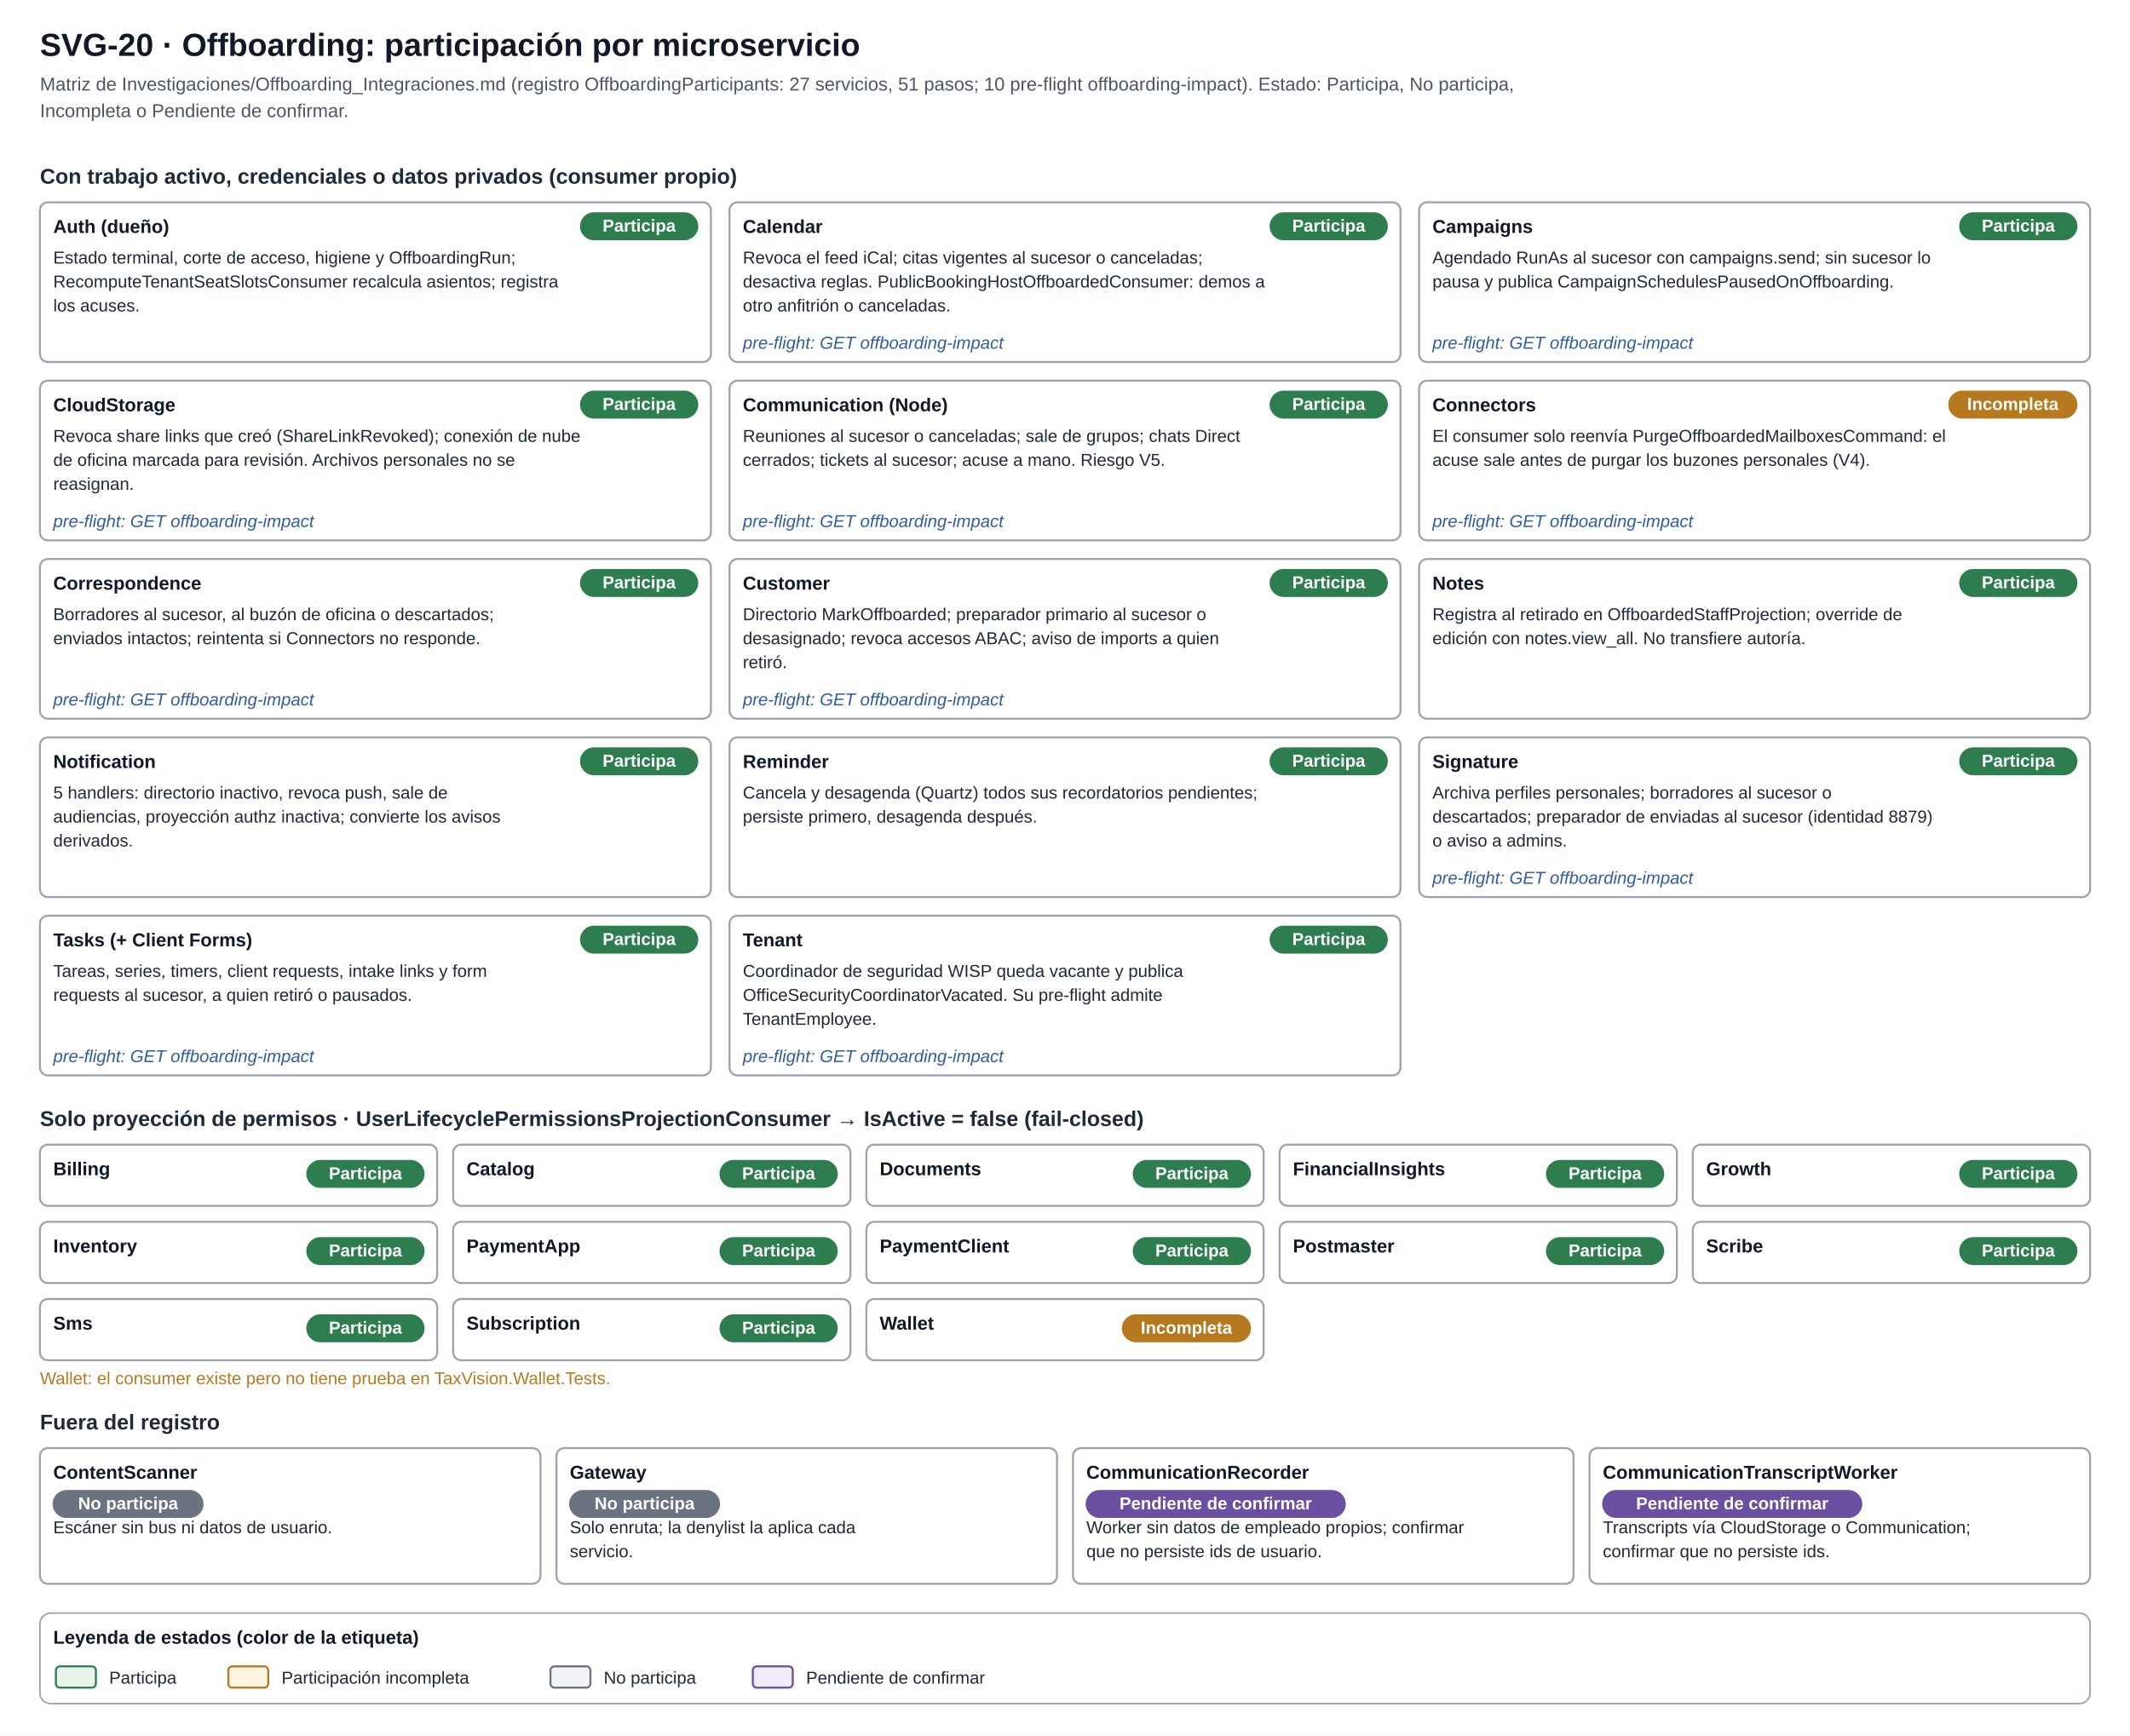
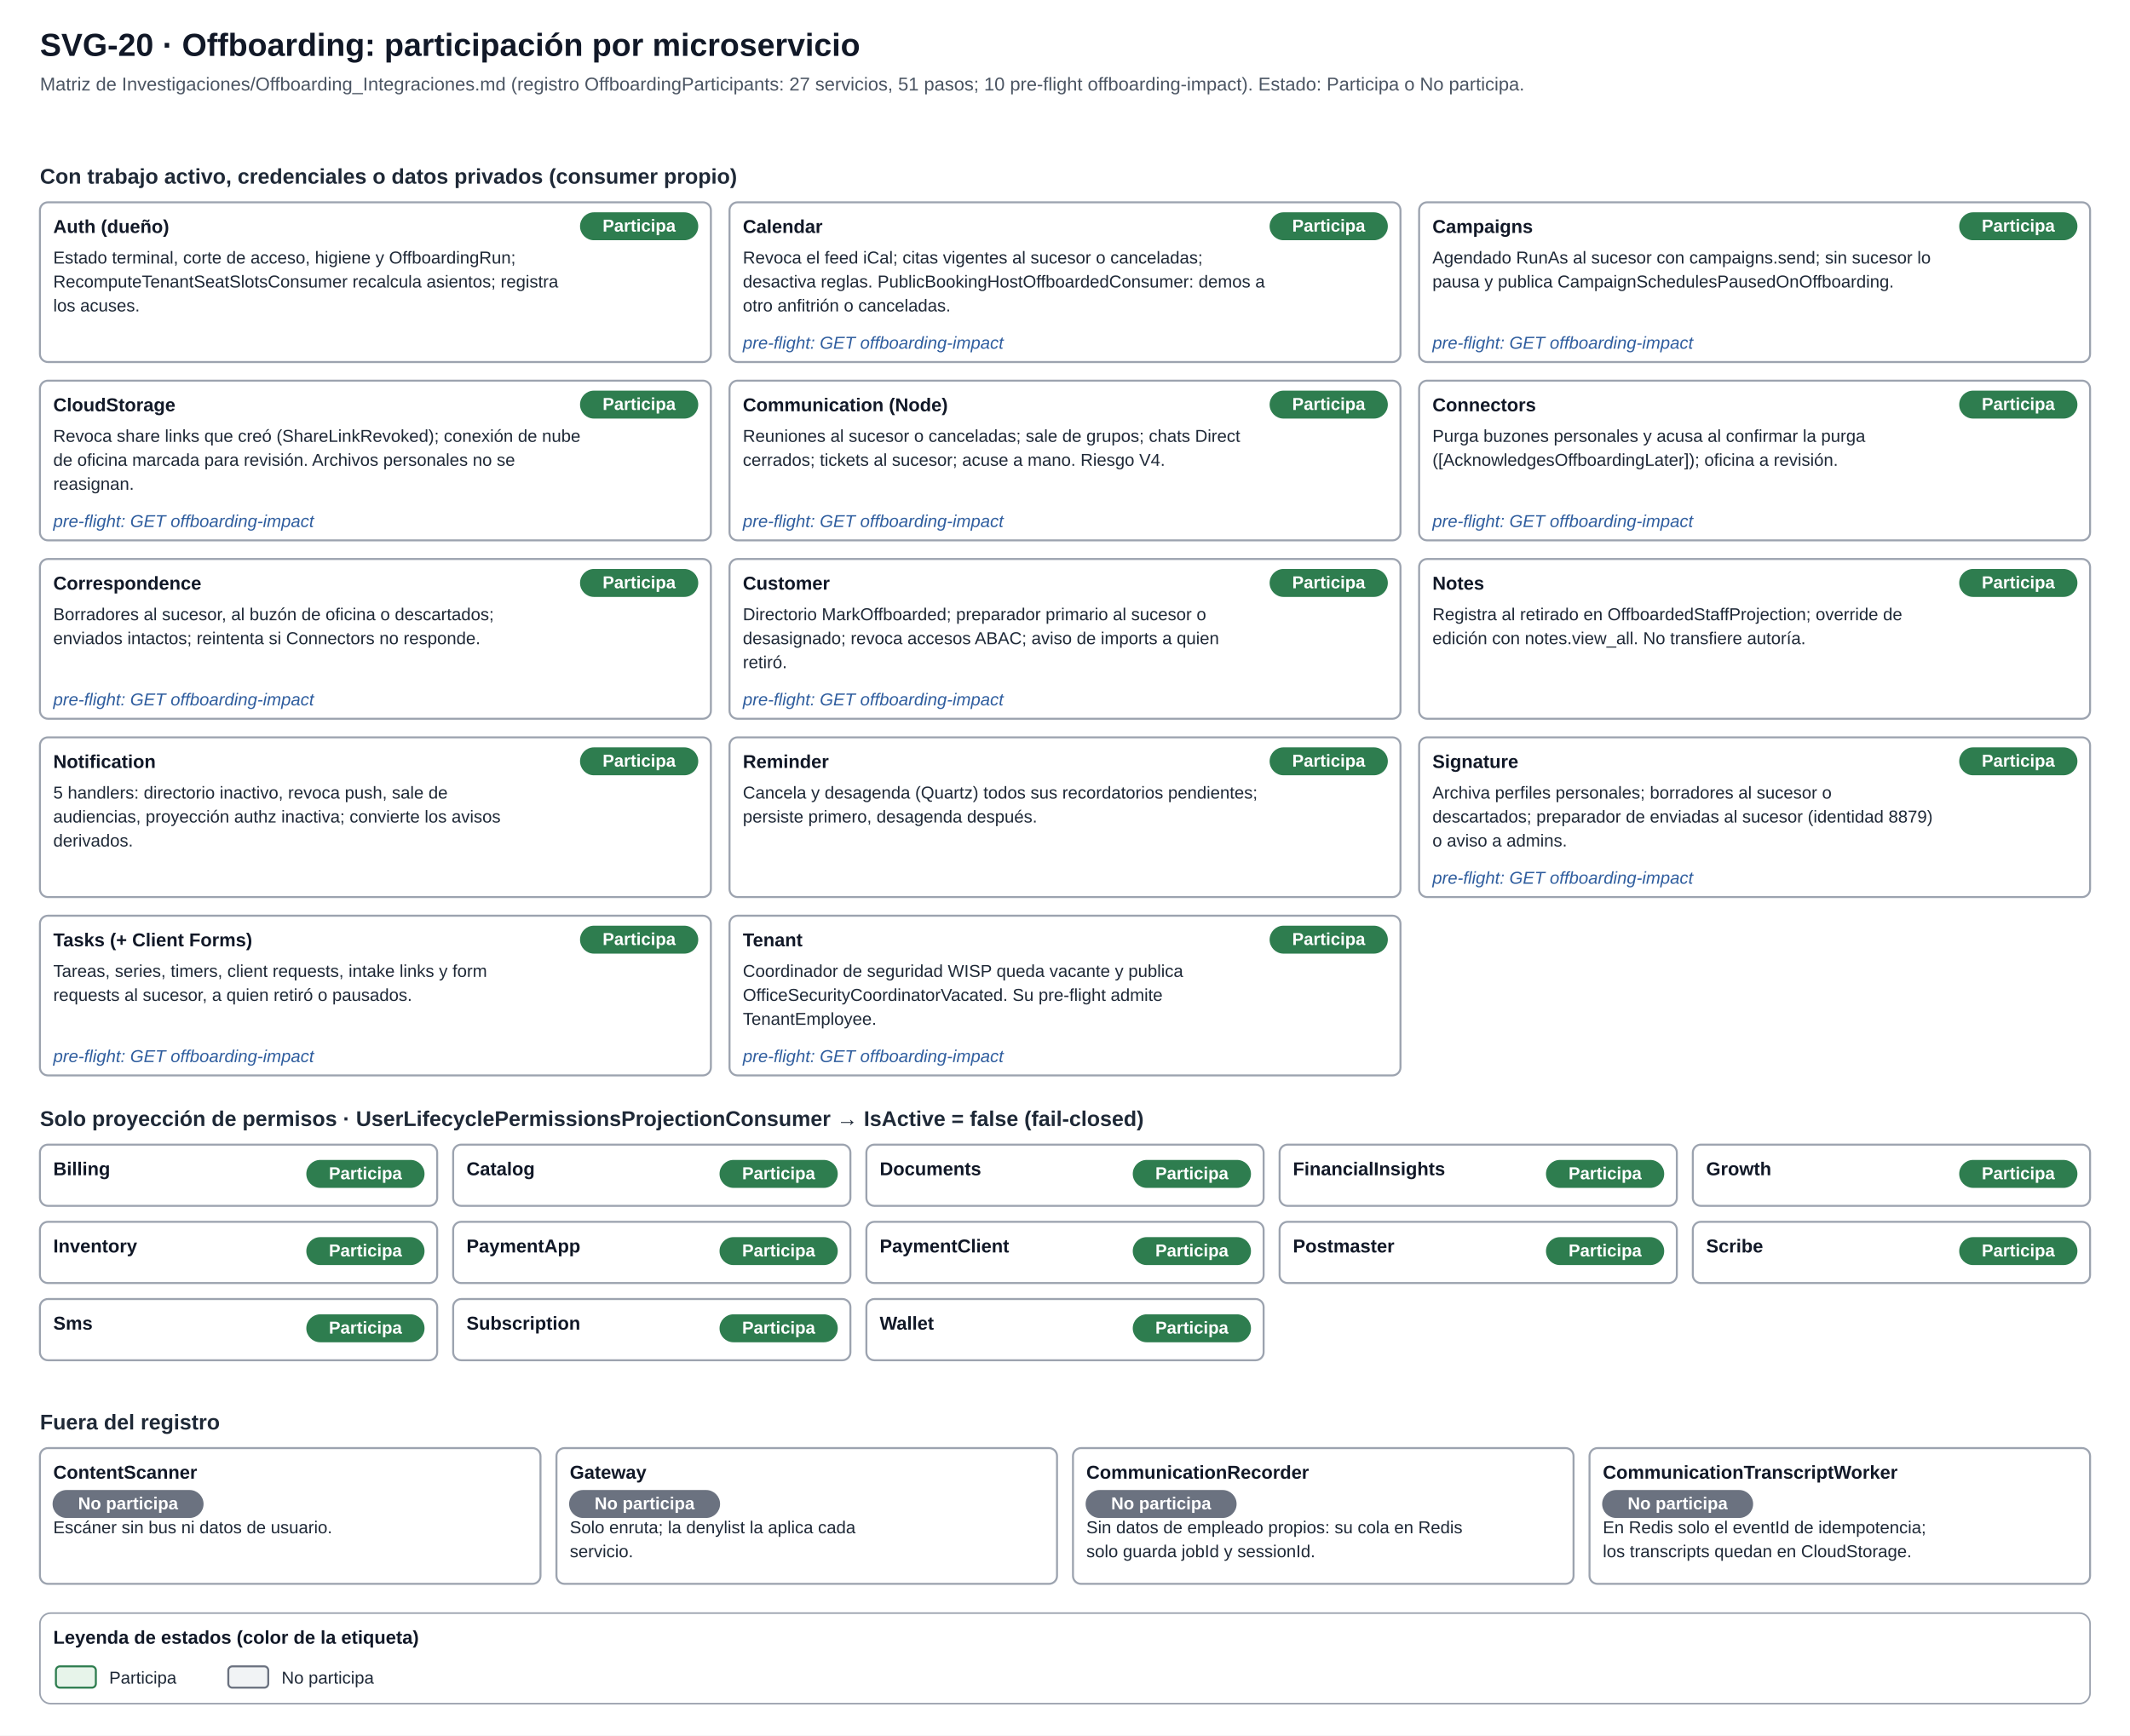
<svg xmlns="http://www.w3.org/2000/svg" viewBox="0 0 1600 1304" width="1600" height="1304" font-family="Segoe UI, Arial, sans-serif">
  <defs>
    <marker id="ah-dark" viewBox="0 0 10 10" refX="9" refY="5" markerWidth="7" markerHeight="7" orient="auto-start-reverse">
      <path d="M 0 0 L 10 5 L 0 10 z" fill="#374151" />
    </marker>
    <marker id="ah-blue" viewBox="0 0 10 10" refX="9" refY="5" markerWidth="7" markerHeight="7" orient="auto-start-reverse">
      <path d="M 0 0 L 10 5 L 0 10 z" fill="#2F5D9E" />
    </marker>
    <marker id="ah-green" viewBox="0 0 10 10" refX="9" refY="5" markerWidth="7" markerHeight="7" orient="auto-start-reverse">
      <path d="M 0 0 L 10 5 L 0 10 z" fill="#2E7D4F" />
    </marker>
    <marker id="ah-amber" viewBox="0 0 10 10" refX="9" refY="5" markerWidth="7" markerHeight="7" orient="auto-start-reverse">
      <path d="M 0 0 L 10 5 L 0 10 z" fill="#B7791F" />
    </marker>
    <marker id="ah-red" viewBox="0 0 10 10" refX="9" refY="5" markerWidth="7" markerHeight="7" orient="auto-start-reverse">
      <path d="M 0 0 L 10 5 L 0 10 z" fill="#B83232" />
    </marker>
    <marker id="ah-purple" viewBox="0 0 10 10" refX="9" refY="5" markerWidth="7" markerHeight="7" orient="auto-start-reverse">
      <path d="M 0 0 L 10 5 L 0 10 z" fill="#6B4FA0" />
    </marker>
    <marker id="ah-teal" viewBox="0 0 10 10" refX="9" refY="5" markerWidth="7" markerHeight="7" orient="auto-start-reverse">
      <path d="M 0 0 L 10 5 L 0 10 z" fill="#2C7A7B" />
    </marker>
    <marker id="ah-gray" viewBox="0 0 10 10" refX="9" refY="5" markerWidth="7" markerHeight="7" orient="auto-start-reverse">
      <path d="M 0 0 L 10 5 L 0 10 z" fill="#6B7280" />
    </marker>
  </defs>
  <rect x="0" y="0" width="1600" height="1304" fill="#FFFFFF" />
  <rect class="ctr" x="30.0" y="1212.0" width="1540.0" height="68.0" rx="8" fill="#FFFFFF" stroke="#9CA3AF" stroke-width="1.2" />
  <text x="40.0" y="1235.0" font-size="14" font-weight="700" fill="#111827">Leyenda de estados (color de la etiqueta)</text>
  <text x="30.0" y="42.0" font-size="24" font-weight="700" fill="#111827">SVG-20 · Offboarding: participación por microservicio</text>
-   <text x="30.0" y="68.0" font-size="14" fill="#4B5563">Matriz de Investigaciones/Offboarding_Integraciones.md (registro OffboardingParticipants: 27 servicios, 51 pasos; 10 pre-flight offboarding-impact). Estado: Participa, No participa,</text>
-   <text x="30.0" y="88.0" font-size="14" fill="#4B5563">Incompleta o Pendiente de confirmar.</text>
+   <text x="30.0" y="68.0" font-size="14" fill="#4B5563">Matriz de Investigaciones/Offboarding_Integraciones.md (registro OffboardingParticipants: 27 servicios, 51 pasos; 10 pre-flight offboarding-impact). Estado: Participa o No participa.</text>
  <text x="30.0" y="138.0" font-size="16" font-weight="700" fill="#1F2937">Con trabajo activo, credenciales o datos privados (consumer propio)</text>
  <rect class="box" x="30.0" y="152.0" width="504.0" height="120.0" rx="6" fill="#FFFFFF" stroke="#9CA3AF" stroke-width="1.5" />
  <text x="40.0" y="175.0" font-size="14" font-weight="700" fill="#111827">Auth (dueño)</text>
  <text x="40.0" y="198.0" font-size="13" fill="#1F2937">Estado terminal, corte de acceso, higiene y OffboardingRun;</text>
  <text x="40.0" y="216.0" font-size="13" fill="#1F2937">RecomputeTenantSeatSlotsConsumer recalcula asientos; registra</text>
  <text x="40.0" y="234.0" font-size="13" fill="#1F2937">los acuses.</text>
  <rect class="badge" x="436.2" y="160.0" width="87.8" height="20" rx="10.0" fill="#2E7D4F" stroke="#2E7D4F" />
  <text x="480.1" y="174.0" font-size="13" font-weight="700" text-anchor="middle" fill="#FFFFFF">Participa</text>
  <rect class="box" x="548.0" y="152.0" width="504.0" height="120.0" rx="6" fill="#FFFFFF" stroke="#9CA3AF" stroke-width="1.5" />
  <text x="558.0" y="175.0" font-size="14" font-weight="700" fill="#111827">Calendar</text>
  <text x="558.0" y="198.0" font-size="13" fill="#1F2937">Revoca el feed iCal; citas vigentes al sucesor o canceladas;</text>
  <text x="558.0" y="216.0" font-size="13" fill="#1F2937">desactiva reglas. PublicBookingHostOffboardedConsumer: demos a</text>
  <text x="558.0" y="234.0" font-size="13" fill="#1F2937">otro anfitrión o canceladas.</text>
  <rect class="badge" x="954.2" y="160.0" width="87.8" height="20" rx="10.0" fill="#2E7D4F" stroke="#2E7D4F" />
  <text x="998.1" y="174.0" font-size="13" font-weight="700" text-anchor="middle" fill="#FFFFFF">Participa</text>
  <text x="558.0" y="262.0" font-size="13" font-style="italic" fill="#2F5D9E">pre-flight: GET offboarding-impact</text>
  <rect class="box" x="1066.0" y="152.0" width="504.0" height="120.0" rx="6" fill="#FFFFFF" stroke="#9CA3AF" stroke-width="1.5" />
  <text x="1076.0" y="175.0" font-size="14" font-weight="700" fill="#111827">Campaigns</text>
  <text x="1076.0" y="198.0" font-size="13" fill="#1F2937">Agendado RunAs al sucesor con campaigns.send; sin sucesor lo</text>
  <text x="1076.0" y="216.0" font-size="13" fill="#1F2937">pausa y publica CampaignSchedulesPausedOnOffboarding.</text>
  <rect class="badge" x="1472.2" y="160.0" width="87.8" height="20" rx="10.0" fill="#2E7D4F" stroke="#2E7D4F" />
  <text x="1516.1" y="174.0" font-size="13" font-weight="700" text-anchor="middle" fill="#FFFFFF">Participa</text>
  <text x="1076.0" y="262.0" font-size="13" font-style="italic" fill="#2F5D9E">pre-flight: GET offboarding-impact</text>
  <rect class="box" x="30.0" y="286.0" width="504.0" height="120.0" rx="6" fill="#FFFFFF" stroke="#9CA3AF" stroke-width="1.5" />
  <text x="40.0" y="309.0" font-size="14" font-weight="700" fill="#111827">CloudStorage</text>
  <text x="40.0" y="332.0" font-size="13" fill="#1F2937">Revoca share links que creó (ShareLinkRevoked); conexión de nube</text>
  <text x="40.0" y="350.0" font-size="13" fill="#1F2937">de oficina marcada para revisión. Archivos personales no se</text>
  <text x="40.0" y="368.0" font-size="13" fill="#1F2937">reasignan.</text>
  <rect class="badge" x="436.2" y="294.0" width="87.8" height="20" rx="10.0" fill="#2E7D4F" stroke="#2E7D4F" />
  <text x="480.1" y="308.0" font-size="13" font-weight="700" text-anchor="middle" fill="#FFFFFF">Participa</text>
  <text x="40.0" y="396.0" font-size="13" font-style="italic" fill="#2F5D9E">pre-flight: GET offboarding-impact</text>
  <rect class="box" x="548.0" y="286.0" width="504.0" height="120.0" rx="6" fill="#FFFFFF" stroke="#9CA3AF" stroke-width="1.5" />
  <text x="558.0" y="309.0" font-size="14" font-weight="700" fill="#111827">Communication (Node)</text>
  <text x="558.0" y="332.0" font-size="13" fill="#1F2937">Reuniones al sucesor o canceladas; sale de grupos; chats Direct</text>
-   <text x="558.0" y="350.0" font-size="13" fill="#1F2937">cerrados; tickets al sucesor; acuse a mano. Riesgo V5.</text>
+   <text x="558.0" y="350.0" font-size="13" fill="#1F2937">cerrados; tickets al sucesor; acuse a mano. Riesgo V4.</text>
  <rect class="badge" x="954.2" y="294.0" width="87.8" height="20" rx="10.0" fill="#2E7D4F" stroke="#2E7D4F" />
  <text x="998.1" y="308.0" font-size="13" font-weight="700" text-anchor="middle" fill="#FFFFFF">Participa</text>
  <text x="558.0" y="396.0" font-size="13" font-style="italic" fill="#2F5D9E">pre-flight: GET offboarding-impact</text>
  <rect class="box" x="1066.0" y="286.0" width="504.0" height="120.0" rx="6" fill="#FFFFFF" stroke="#9CA3AF" stroke-width="1.5" />
  <text x="1076.0" y="309.0" font-size="14" font-weight="700" fill="#111827">Connectors</text>
-   <text x="1076.0" y="332.0" font-size="13" fill="#1F2937">El consumer solo reenvía PurgeOffboardedMailboxesCommand: el</text>
-   <text x="1076.0" y="350.0" font-size="13" fill="#1F2937">acuse sale antes de purgar los buzones personales (V4).</text>
-   <rect class="badge" x="1464.0" y="294.0" width="96.0" height="20" rx="10.0" fill="#B7791F" stroke="#B7791F" />
-   <text x="1512.0" y="308.0" font-size="13" font-weight="700" text-anchor="middle" fill="#FFFFFF">Incompleta</text>
+   <text x="1076.0" y="332.0" font-size="13" fill="#1F2937">Purga buzones personales y acusa al confirmar la purga</text>
+   <text x="1076.0" y="350.0" font-size="13" fill="#1F2937">([AcknowledgesOffboardingLater]); oficina a revisión.</text>
+   <rect class="badge" x="1472.2" y="294.0" width="87.8" height="20" rx="10.0" fill="#2E7D4F" stroke="#2E7D4F" />
+   <text x="1516.1" y="308.0" font-size="13" font-weight="700" text-anchor="middle" fill="#FFFFFF">Participa</text>
  <text x="1076.0" y="396.0" font-size="13" font-style="italic" fill="#2F5D9E">pre-flight: GET offboarding-impact</text>
  <rect class="box" x="30.0" y="420.0" width="504.0" height="120.0" rx="6" fill="#FFFFFF" stroke="#9CA3AF" stroke-width="1.5" />
  <text x="40.0" y="443.0" font-size="14" font-weight="700" fill="#111827">Correspondence</text>
  <text x="40.0" y="466.0" font-size="13" fill="#1F2937">Borradores al sucesor, al buzón de oficina o descartados;</text>
  <text x="40.0" y="484.0" font-size="13" fill="#1F2937">enviados intactos; reintenta si Connectors no responde.</text>
  <rect class="badge" x="436.2" y="428.0" width="87.8" height="20" rx="10.0" fill="#2E7D4F" stroke="#2E7D4F" />
  <text x="480.1" y="442.0" font-size="13" font-weight="700" text-anchor="middle" fill="#FFFFFF">Participa</text>
  <text x="40.0" y="530.0" font-size="13" font-style="italic" fill="#2F5D9E">pre-flight: GET offboarding-impact</text>
  <rect class="box" x="548.0" y="420.0" width="504.0" height="120.0" rx="6" fill="#FFFFFF" stroke="#9CA3AF" stroke-width="1.5" />
  <text x="558.0" y="443.0" font-size="14" font-weight="700" fill="#111827">Customer</text>
  <text x="558.0" y="466.0" font-size="13" fill="#1F2937">Directorio MarkOffboarded; preparador primario al sucesor o</text>
  <text x="558.0" y="484.0" font-size="13" fill="#1F2937">desasignado; revoca accesos ABAC; aviso de imports a quien</text>
  <text x="558.0" y="502.0" font-size="13" fill="#1F2937">retiró.</text>
  <rect class="badge" x="954.2" y="428.0" width="87.8" height="20" rx="10.0" fill="#2E7D4F" stroke="#2E7D4F" />
  <text x="998.1" y="442.0" font-size="13" font-weight="700" text-anchor="middle" fill="#FFFFFF">Participa</text>
  <text x="558.0" y="530.0" font-size="13" font-style="italic" fill="#2F5D9E">pre-flight: GET offboarding-impact</text>
  <rect class="box" x="1066.0" y="420.0" width="504.0" height="120.0" rx="6" fill="#FFFFFF" stroke="#9CA3AF" stroke-width="1.5" />
  <text x="1076.0" y="443.0" font-size="14" font-weight="700" fill="#111827">Notes</text>
  <text x="1076.0" y="466.0" font-size="13" fill="#1F2937">Registra al retirado en OffboardedStaffProjection; override de</text>
  <text x="1076.0" y="484.0" font-size="13" fill="#1F2937">edición con notes.view_all. No transfiere autoría.</text>
  <rect class="badge" x="1472.2" y="428.0" width="87.8" height="20" rx="10.0" fill="#2E7D4F" stroke="#2E7D4F" />
  <text x="1516.1" y="442.0" font-size="13" font-weight="700" text-anchor="middle" fill="#FFFFFF">Participa</text>
  <rect class="box" x="30.0" y="554.0" width="504.0" height="120.0" rx="6" fill="#FFFFFF" stroke="#9CA3AF" stroke-width="1.5" />
  <text x="40.0" y="577.0" font-size="14" font-weight="700" fill="#111827">Notification</text>
  <text x="40.0" y="600.0" font-size="13" fill="#1F2937">5 handlers: directorio inactivo, revoca push, sale de</text>
  <text x="40.0" y="618.0" font-size="13" fill="#1F2937">audiencias, proyección authz inactiva; convierte los avisos</text>
  <text x="40.0" y="636.0" font-size="13" fill="#1F2937">derivados.</text>
  <rect class="badge" x="436.2" y="562.0" width="87.8" height="20" rx="10.0" fill="#2E7D4F" stroke="#2E7D4F" />
  <text x="480.1" y="576.0" font-size="13" font-weight="700" text-anchor="middle" fill="#FFFFFF">Participa</text>
  <rect class="box" x="548.0" y="554.0" width="504.0" height="120.0" rx="6" fill="#FFFFFF" stroke="#9CA3AF" stroke-width="1.5" />
  <text x="558.0" y="577.0" font-size="14" font-weight="700" fill="#111827">Reminder</text>
  <text x="558.0" y="600.0" font-size="13" fill="#1F2937">Cancela y desagenda (Quartz) todos sus recordatorios pendientes;</text>
  <text x="558.0" y="618.0" font-size="13" fill="#1F2937">persiste primero, desagenda después.</text>
  <rect class="badge" x="954.2" y="562.0" width="87.8" height="20" rx="10.0" fill="#2E7D4F" stroke="#2E7D4F" />
  <text x="998.1" y="576.0" font-size="13" font-weight="700" text-anchor="middle" fill="#FFFFFF">Participa</text>
  <rect class="box" x="1066.0" y="554.0" width="504.0" height="120.0" rx="6" fill="#FFFFFF" stroke="#9CA3AF" stroke-width="1.5" />
  <text x="1076.0" y="577.0" font-size="14" font-weight="700" fill="#111827">Signature</text>
  <text x="1076.0" y="600.0" font-size="13" fill="#1F2937">Archiva perfiles personales; borradores al sucesor o</text>
  <text x="1076.0" y="618.0" font-size="13" fill="#1F2937">descartados; preparador de enviadas al sucesor (identidad 8879)</text>
  <text x="1076.0" y="636.0" font-size="13" fill="#1F2937">o aviso a admins.</text>
  <rect class="badge" x="1472.2" y="562.0" width="87.8" height="20" rx="10.0" fill="#2E7D4F" stroke="#2E7D4F" />
  <text x="1516.1" y="576.0" font-size="13" font-weight="700" text-anchor="middle" fill="#FFFFFF">Participa</text>
  <text x="1076.0" y="664.0" font-size="13" font-style="italic" fill="#2F5D9E">pre-flight: GET offboarding-impact</text>
  <rect class="box" x="30.0" y="688.0" width="504.0" height="120.0" rx="6" fill="#FFFFFF" stroke="#9CA3AF" stroke-width="1.5" />
  <text x="40.0" y="711.0" font-size="14" font-weight="700" fill="#111827">Tasks (+ Client Forms)</text>
  <text x="40.0" y="734.0" font-size="13" fill="#1F2937">Tareas, series, timers, client requests, intake links y form</text>
  <text x="40.0" y="752.0" font-size="13" fill="#1F2937">requests al sucesor, a quien retiró o pausados.</text>
  <rect class="badge" x="436.2" y="696.0" width="87.8" height="20" rx="10.0" fill="#2E7D4F" stroke="#2E7D4F" />
  <text x="480.1" y="710.0" font-size="13" font-weight="700" text-anchor="middle" fill="#FFFFFF">Participa</text>
  <text x="40.0" y="798.0" font-size="13" font-style="italic" fill="#2F5D9E">pre-flight: GET offboarding-impact</text>
  <rect class="box" x="548.0" y="688.0" width="504.0" height="120.0" rx="6" fill="#FFFFFF" stroke="#9CA3AF" stroke-width="1.5" />
  <text x="558.0" y="711.0" font-size="14" font-weight="700" fill="#111827">Tenant</text>
  <text x="558.0" y="734.0" font-size="13" fill="#1F2937">Coordinador de seguridad WISP queda vacante y publica</text>
  <text x="558.0" y="752.0" font-size="13" fill="#1F2937">OfficeSecurityCoordinatorVacated. Su pre-flight admite</text>
  <text x="558.0" y="770.0" font-size="13" fill="#1F2937">TenantEmployee.</text>
  <rect class="badge" x="954.2" y="696.0" width="87.8" height="20" rx="10.0" fill="#2E7D4F" stroke="#2E7D4F" />
  <text x="998.1" y="710.0" font-size="13" font-weight="700" text-anchor="middle" fill="#FFFFFF">Participa</text>
  <text x="558.0" y="798.0" font-size="13" font-style="italic" fill="#2F5D9E">pre-flight: GET offboarding-impact</text>
  <text x="30.0" y="846.0" font-size="16" font-weight="700" fill="#1F2937">Solo proyección de permisos · UserLifecyclePermissionsProjectionConsumer → IsActive = false (fail-closed)</text>
  <rect class="box" x="30.0" y="860.0" width="298.4" height="46.0" rx="6" fill="#FFFFFF" stroke="#9CA3AF" stroke-width="1.5" />
  <text x="40.0" y="883.0" font-size="14" font-weight="700" fill="#111827">Billing</text>
  <rect class="badge" x="230.6" y="872.0" width="87.8" height="20" rx="10.0" fill="#2E7D4F" stroke="#2E7D4F" />
  <text x="274.5" y="886.0" font-size="13" font-weight="700" text-anchor="middle" fill="#FFFFFF">Participa</text>
  <rect class="box" x="340.4" y="860.0" width="298.4" height="46.0" rx="6" fill="#FFFFFF" stroke="#9CA3AF" stroke-width="1.5" />
  <text x="350.4" y="883.0" font-size="14" font-weight="700" fill="#111827">Catalog</text>
  <rect class="badge" x="541.0" y="872.0" width="87.8" height="20" rx="10.0" fill="#2E7D4F" stroke="#2E7D4F" />
  <text x="584.9" y="886.0" font-size="13" font-weight="700" text-anchor="middle" fill="#FFFFFF">Participa</text>
  <rect class="box" x="650.8" y="860.0" width="298.4" height="46.0" rx="6" fill="#FFFFFF" stroke="#9CA3AF" stroke-width="1.5" />
  <text x="660.8" y="883.0" font-size="14" font-weight="700" fill="#111827">Documents</text>
  <rect class="badge" x="851.4" y="872.0" width="87.8" height="20" rx="10.0" fill="#2E7D4F" stroke="#2E7D4F" />
  <text x="895.3" y="886.0" font-size="13" font-weight="700" text-anchor="middle" fill="#FFFFFF">Participa</text>
  <rect class="box" x="961.2" y="860.0" width="298.4" height="46.0" rx="6" fill="#FFFFFF" stroke="#9CA3AF" stroke-width="1.5" />
  <text x="971.2" y="883.0" font-size="14" font-weight="700" fill="#111827">FinancialInsights</text>
  <rect class="badge" x="1161.8" y="872.0" width="87.8" height="20" rx="10.0" fill="#2E7D4F" stroke="#2E7D4F" />
  <text x="1205.7" y="886.0" font-size="13" font-weight="700" text-anchor="middle" fill="#FFFFFF">Participa</text>
  <rect class="box" x="1271.6" y="860.0" width="298.4" height="46.0" rx="6" fill="#FFFFFF" stroke="#9CA3AF" stroke-width="1.5" />
  <text x="1281.6" y="883.0" font-size="14" font-weight="700" fill="#111827">Growth</text>
  <rect class="badge" x="1472.2" y="872.0" width="87.8" height="20" rx="10.0" fill="#2E7D4F" stroke="#2E7D4F" />
  <text x="1516.1" y="886.0" font-size="13" font-weight="700" text-anchor="middle" fill="#FFFFFF">Participa</text>
  <rect class="box" x="30.0" y="918.0" width="298.4" height="46.0" rx="6" fill="#FFFFFF" stroke="#9CA3AF" stroke-width="1.5" />
  <text x="40.0" y="941.0" font-size="14" font-weight="700" fill="#111827">Inventory</text>
  <rect class="badge" x="230.6" y="930.0" width="87.8" height="20" rx="10.0" fill="#2E7D4F" stroke="#2E7D4F" />
  <text x="274.5" y="944.0" font-size="13" font-weight="700" text-anchor="middle" fill="#FFFFFF">Participa</text>
  <rect class="box" x="340.4" y="918.0" width="298.4" height="46.0" rx="6" fill="#FFFFFF" stroke="#9CA3AF" stroke-width="1.5" />
  <text x="350.4" y="941.0" font-size="14" font-weight="700" fill="#111827">PaymentApp</text>
  <rect class="badge" x="541.0" y="930.0" width="87.8" height="20" rx="10.0" fill="#2E7D4F" stroke="#2E7D4F" />
  <text x="584.9" y="944.0" font-size="13" font-weight="700" text-anchor="middle" fill="#FFFFFF">Participa</text>
  <rect class="box" x="650.8" y="918.0" width="298.4" height="46.0" rx="6" fill="#FFFFFF" stroke="#9CA3AF" stroke-width="1.5" />
  <text x="660.8" y="941.0" font-size="14" font-weight="700" fill="#111827">PaymentClient</text>
  <rect class="badge" x="851.4" y="930.0" width="87.8" height="20" rx="10.0" fill="#2E7D4F" stroke="#2E7D4F" />
  <text x="895.3" y="944.0" font-size="13" font-weight="700" text-anchor="middle" fill="#FFFFFF">Participa</text>
  <rect class="box" x="961.2" y="918.0" width="298.4" height="46.0" rx="6" fill="#FFFFFF" stroke="#9CA3AF" stroke-width="1.5" />
  <text x="971.2" y="941.0" font-size="14" font-weight="700" fill="#111827">Postmaster</text>
  <rect class="badge" x="1161.8" y="930.0" width="87.8" height="20" rx="10.0" fill="#2E7D4F" stroke="#2E7D4F" />
  <text x="1205.7" y="944.0" font-size="13" font-weight="700" text-anchor="middle" fill="#FFFFFF">Participa</text>
  <rect class="box" x="1271.6" y="918.0" width="298.4" height="46.0" rx="6" fill="#FFFFFF" stroke="#9CA3AF" stroke-width="1.5" />
  <text x="1281.6" y="941.0" font-size="14" font-weight="700" fill="#111827">Scribe</text>
  <rect class="badge" x="1472.2" y="930.0" width="87.8" height="20" rx="10.0" fill="#2E7D4F" stroke="#2E7D4F" />
  <text x="1516.1" y="944.0" font-size="13" font-weight="700" text-anchor="middle" fill="#FFFFFF">Participa</text>
  <rect class="box" x="30.0" y="976.0" width="298.4" height="46.0" rx="6" fill="#FFFFFF" stroke="#9CA3AF" stroke-width="1.5" />
  <text x="40.0" y="999.0" font-size="14" font-weight="700" fill="#111827">Sms</text>
  <rect class="badge" x="230.6" y="988.0" width="87.8" height="20" rx="10.0" fill="#2E7D4F" stroke="#2E7D4F" />
  <text x="274.5" y="1002.0" font-size="13" font-weight="700" text-anchor="middle" fill="#FFFFFF">Participa</text>
  <rect class="box" x="340.4" y="976.0" width="298.4" height="46.0" rx="6" fill="#FFFFFF" stroke="#9CA3AF" stroke-width="1.5" />
  <text x="350.4" y="999.0" font-size="14" font-weight="700" fill="#111827">Subscription</text>
  <rect class="badge" x="541.0" y="988.0" width="87.8" height="20" rx="10.0" fill="#2E7D4F" stroke="#2E7D4F" />
  <text x="584.9" y="1002.0" font-size="13" font-weight="700" text-anchor="middle" fill="#FFFFFF">Participa</text>
  <rect class="box" x="650.8" y="976.0" width="298.4" height="46.0" rx="6" fill="#FFFFFF" stroke="#9CA3AF" stroke-width="1.5" />
  <text x="660.8" y="999.0" font-size="14" font-weight="700" fill="#111827">Wallet</text>
-   <rect class="badge" x="843.2" y="988.0" width="96.0" height="20" rx="10.0" fill="#B7791F" stroke="#B7791F" />
-   <text x="891.2" y="1002.0" font-size="13" font-weight="700" text-anchor="middle" fill="#FFFFFF">Incompleta</text>
-   <text x="30.0" y="1040.0" font-size="13" fill="#B7791F">Wallet: el consumer existe pero no tiene prueba en TaxVision.Wallet.Tests.</text>
+   <rect class="badge" x="851.4" y="988.0" width="87.8" height="20" rx="10.0" fill="#2E7D4F" stroke="#2E7D4F" />
+   <text x="895.3" y="1002.0" font-size="13" font-weight="700" text-anchor="middle" fill="#FFFFFF">Participa</text>
  <text x="30.0" y="1074.0" font-size="16" font-weight="700" fill="#1F2937">Fuera del registro</text>
  <rect class="box" x="30.0" y="1088.0" width="376.0" height="102.0" rx="6" fill="#FFFFFF" stroke="#9CA3AF" stroke-width="1.5" />
  <text x="40.0" y="1111.0" font-size="14" font-weight="700" fill="#111827">ContentScanner</text>
  <text x="40.0" y="1134.0" font-size="13" fill="#1F2937" />
  <text x="40.0" y="1152.0" font-size="13" fill="#1F2937">Escáner sin bus ni datos de usuario.</text>
  <rect class="badge" x="40.0" y="1120.0" width="112.4" height="20" rx="10.0" fill="#6B7280" stroke="#6B7280" />
  <text x="96.2" y="1134.0" font-size="13" font-weight="700" text-anchor="middle" fill="#FFFFFF">No participa</text>
  <rect class="box" x="418.0" y="1088.0" width="376.0" height="102.0" rx="6" fill="#FFFFFF" stroke="#9CA3AF" stroke-width="1.5" />
  <text x="428.0" y="1111.0" font-size="14" font-weight="700" fill="#111827">Gateway</text>
  <text x="428.0" y="1134.0" font-size="13" fill="#1F2937" />
  <text x="428.0" y="1152.0" font-size="13" fill="#1F2937">Solo enruta; la denylist la aplica cada</text>
  <text x="428.0" y="1170.0" font-size="13" fill="#1F2937">servicio.</text>
  <rect class="badge" x="428.0" y="1120.0" width="112.4" height="20" rx="10.0" fill="#6B7280" stroke="#6B7280" />
  <text x="484.2" y="1134.0" font-size="13" font-weight="700" text-anchor="middle" fill="#FFFFFF">No participa</text>
  <rect class="box" x="806.0" y="1088.0" width="376.0" height="102.0" rx="6" fill="#FFFFFF" stroke="#9CA3AF" stroke-width="1.5" />
  <text x="816.0" y="1111.0" font-size="14" font-weight="700" fill="#111827">CommunicationRecorder</text>
  <text x="816.0" y="1134.0" font-size="13" fill="#1F2937" />
-   <text x="816.0" y="1152.0" font-size="13" fill="#1F2937">Worker sin datos de empleado propios; confirmar</text>
-   <text x="816.0" y="1170.0" font-size="13" fill="#1F2937">que no persiste ids de usuario.</text>
-   <rect class="badge" x="816.0" y="1120.0" width="194.4" height="20" rx="10.0" fill="#6B4FA0" stroke="#6B4FA0" />
-   <text x="913.2" y="1134.0" font-size="13" font-weight="700" text-anchor="middle" fill="#FFFFFF">Pendiente de confirmar</text>
+   <text x="816.0" y="1152.0" font-size="13" fill="#1F2937">Sin datos de empleado propios: su cola en Redis</text>
+   <text x="816.0" y="1170.0" font-size="13" fill="#1F2937">solo guarda jobId y sessionId.</text>
+   <rect class="badge" x="816.0" y="1120.0" width="112.4" height="20" rx="10.0" fill="#6B7280" stroke="#6B7280" />
+   <text x="872.2" y="1134.0" font-size="13" font-weight="700" text-anchor="middle" fill="#FFFFFF">No participa</text>
  <rect class="box" x="1194.0" y="1088.0" width="376.0" height="102.0" rx="6" fill="#FFFFFF" stroke="#9CA3AF" stroke-width="1.5" />
  <text x="1204.0" y="1111.0" font-size="14" font-weight="700" fill="#111827">CommunicationTranscriptWorker</text>
  <text x="1204.0" y="1134.0" font-size="13" fill="#1F2937" />
-   <text x="1204.0" y="1152.0" font-size="13" fill="#1F2937">Transcripts vía CloudStorage o Communication;</text>
-   <text x="1204.0" y="1170.0" font-size="13" fill="#1F2937">confirmar que no persiste ids.</text>
-   <rect class="badge" x="1204.0" y="1120.0" width="194.4" height="20" rx="10.0" fill="#6B4FA0" stroke="#6B4FA0" />
-   <text x="1301.2" y="1134.0" font-size="13" font-weight="700" text-anchor="middle" fill="#FFFFFF">Pendiente de confirmar</text>
+   <text x="1204.0" y="1152.0" font-size="13" fill="#1F2937">En Redis solo el eventId de idempotencia;</text>
+   <text x="1204.0" y="1170.0" font-size="13" fill="#1F2937">los transcripts quedan en CloudStorage.</text>
+   <rect class="badge" x="1204.0" y="1120.0" width="112.4" height="20" rx="10.0" fill="#6B7280" stroke="#6B7280" />
+   <text x="1260.2" y="1134.0" font-size="13" font-weight="700" text-anchor="middle" fill="#FFFFFF">No participa</text>
  <rect class="sw" x="42.0" y="1252.0" width="30" height="16" rx="3" fill="#E7F4EA" stroke="#2E7D4F" stroke-width="1.5" />
  <text x="82.0" y="1265.0" font-size="13" fill="#1F2937">Participa</text>
-   <rect class="sw" x="171.5" y="1252.0" width="30" height="16" rx="3" fill="#FFF4E0" stroke="#B7791F" stroke-width="1.5" />
-   <text x="211.5" y="1265.0" font-size="13" fill="#1F2937">Participación incompleta</text>
-   <rect class="sw" x="413.5" y="1252.0" width="30" height="16" rx="3" fill="#F1F3F5" stroke="#6B7280" stroke-width="1.5" />
-   <text x="453.5" y="1265.0" font-size="13" fill="#1F2937">No participa</text>
-   <rect class="sw" x="565.5" y="1252.0" width="30" height="16" rx="3" fill="#F0EAFB" stroke="#6B4FA0" stroke-width="1.5" />
-   <text x="605.5" y="1265.0" font-size="13" fill="#1F2937">Pendiente de confirmar</text>
+   <rect class="sw" x="171.5" y="1252.0" width="30" height="16" rx="3" fill="#F1F3F5" stroke="#6B7280" stroke-width="1.5" />
+   <text x="211.5" y="1265.0" font-size="13" fill="#1F2937">No participa</text>
</svg>
